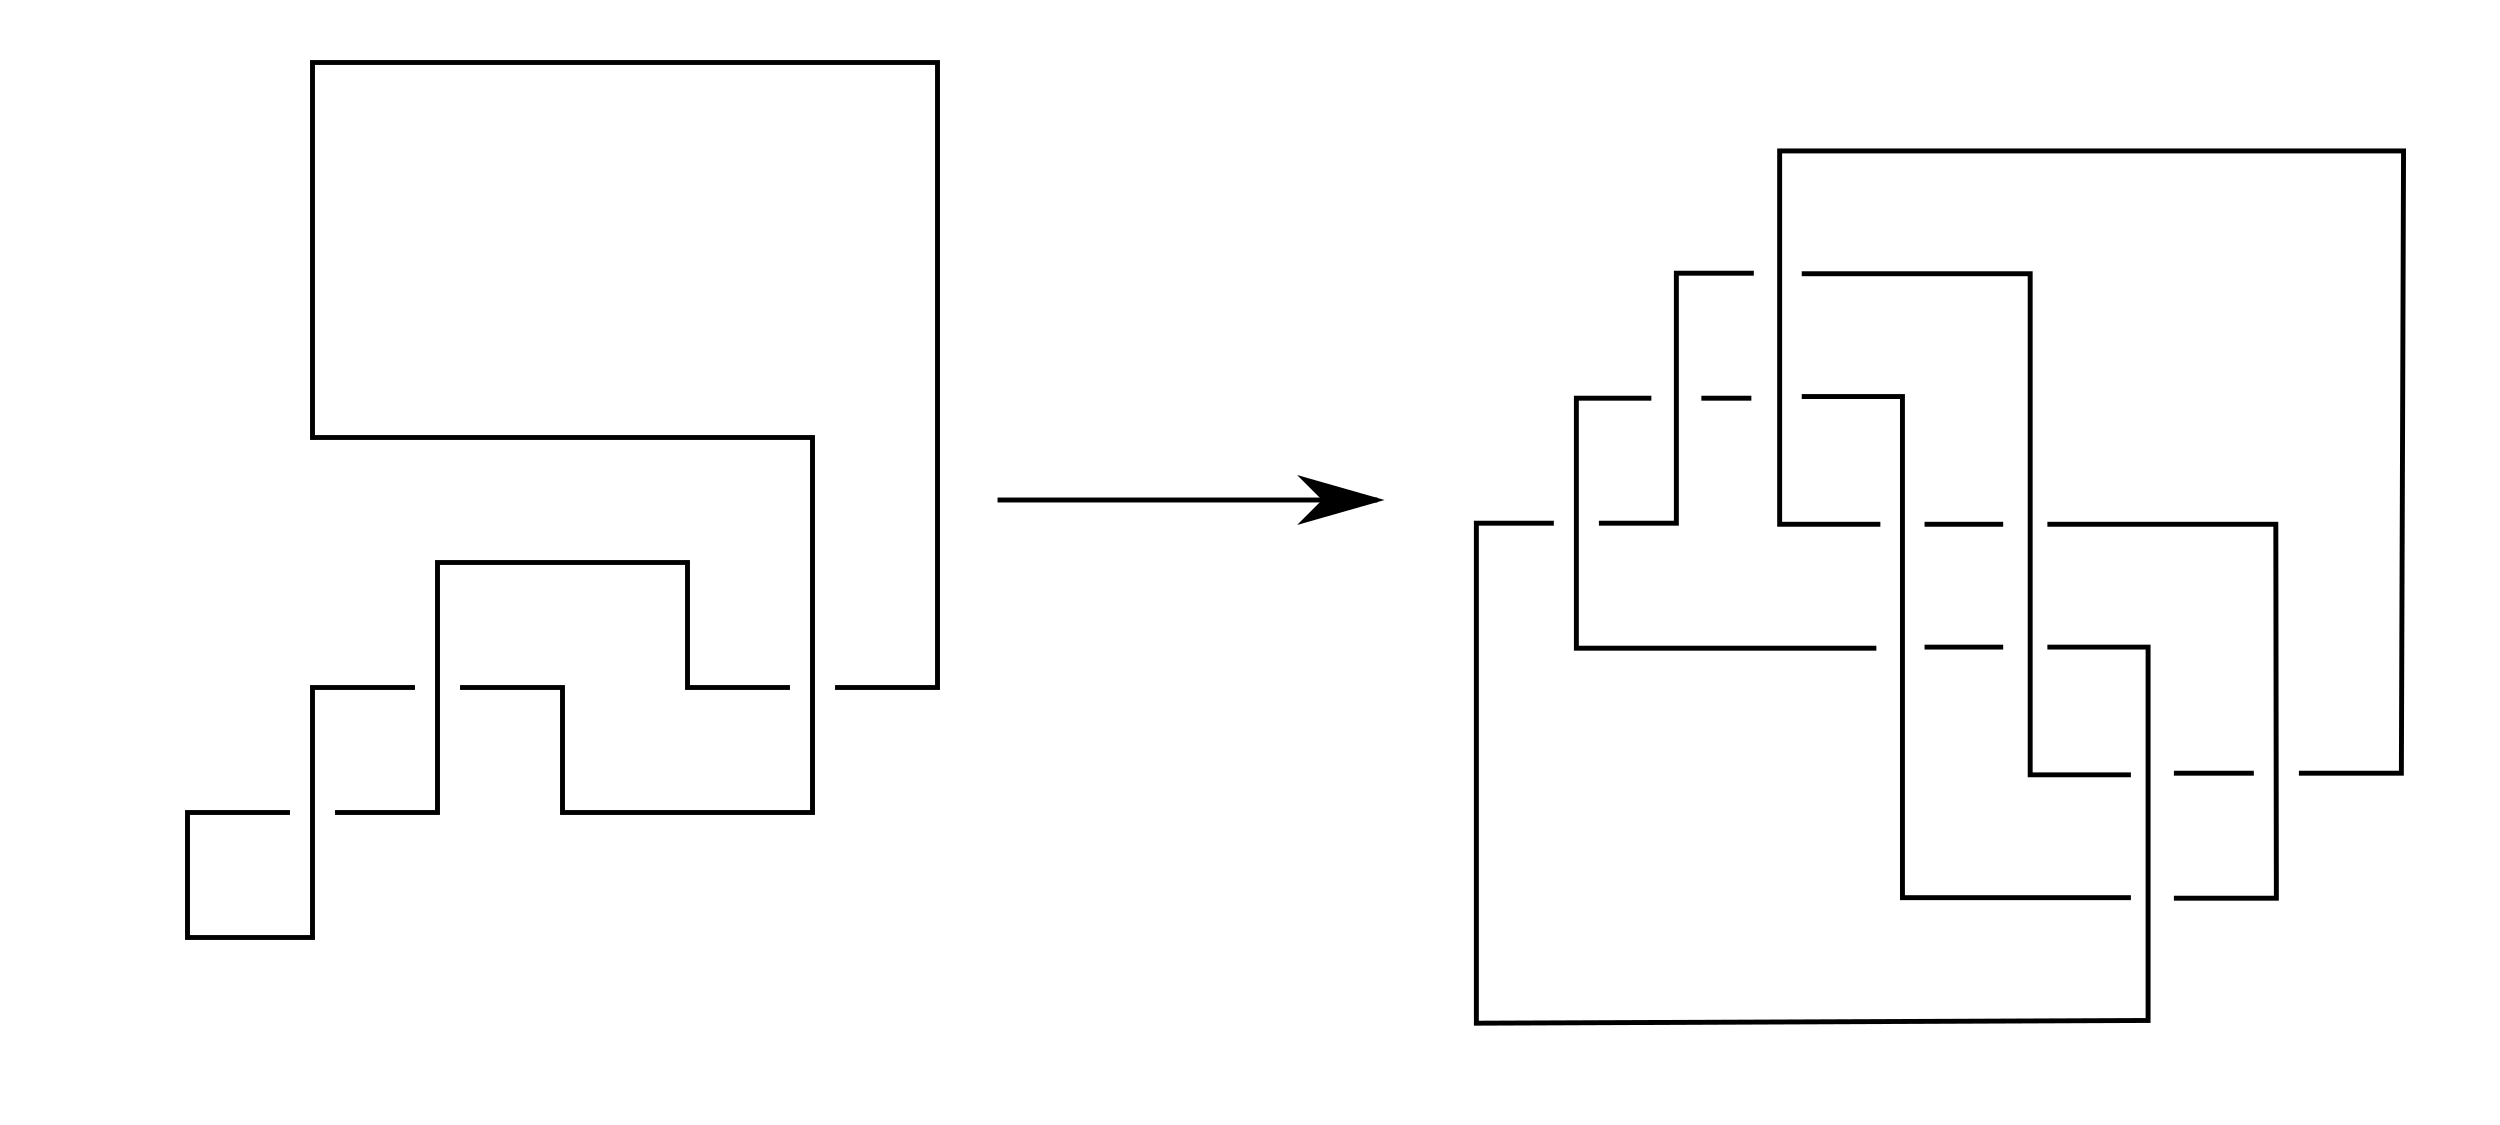
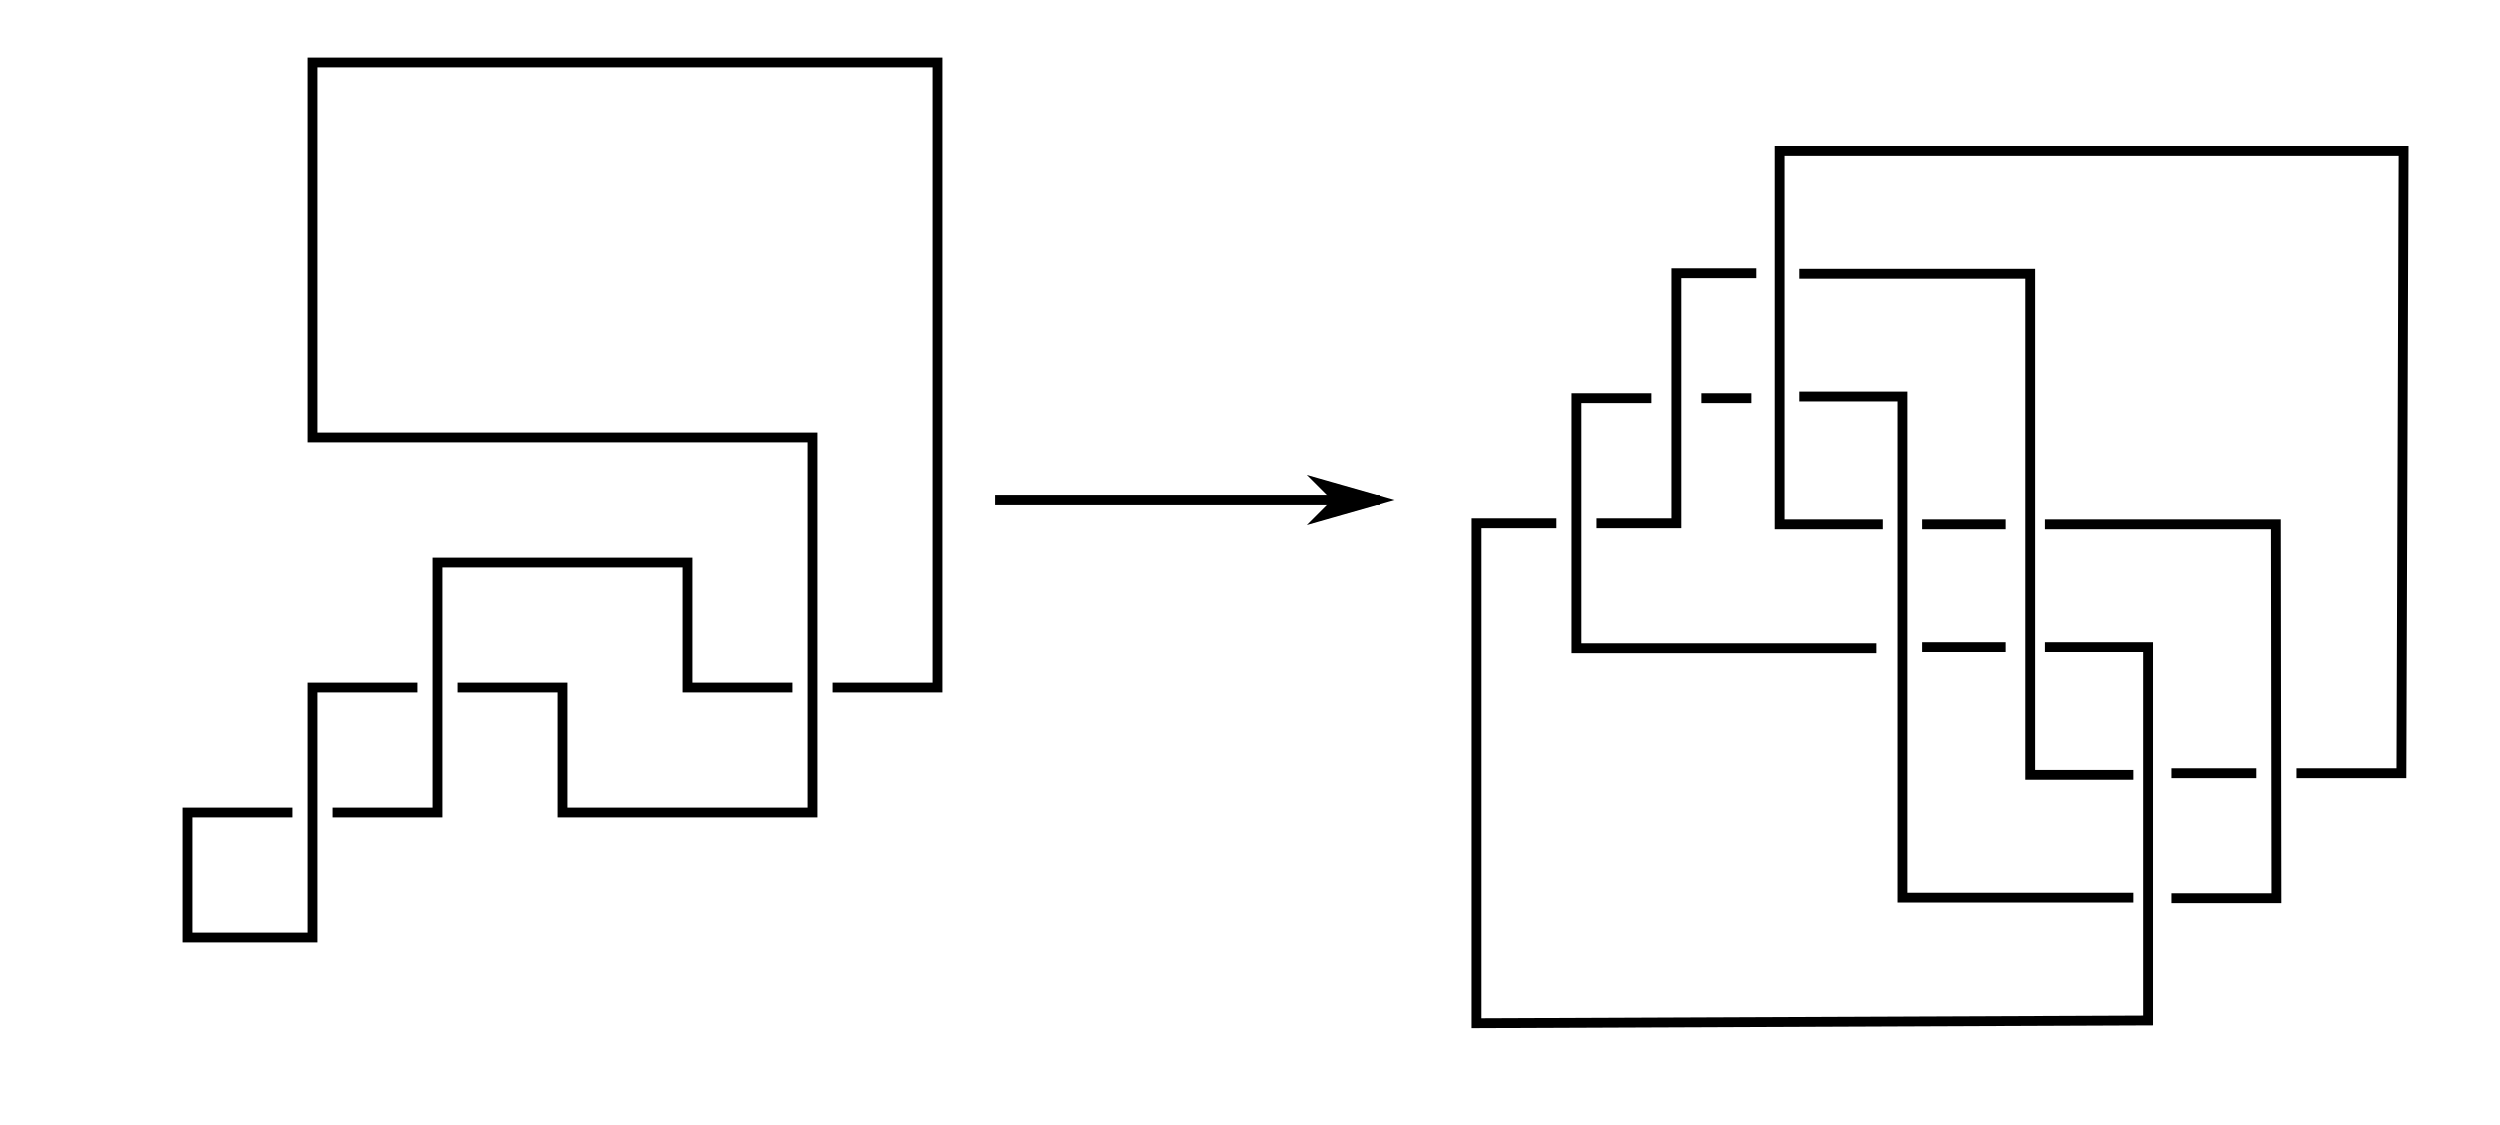
<svg xmlns="http://www.w3.org/2000/svg" width="20in" height="9in" version="1.1" viewBox="0 0 508.889 229" id="svg1029">
  <defs id="defs1033">
+     <marker style="overflow:visible;" id="Arrow1Mend" refX="0.0" refY="0.0" orient="auto">
+       <path transform="scale(0.4) rotate(180) translate(10,0)" style="fill-rule:evenodd;stroke:#000000;stroke-width:1pt;stroke-opacity:1;fill:#000000;fill-opacity:1" d="M 0.0,0.0 L 5.0,-5.0 L -12.5,0.0 L 5.0,5.0 L 0.0,0.0 z " id="path889" />
+     </marker>
    <marker style="overflow:visible;" id="Arrow1Lend" refX="0.0" refY="0.0" orient="auto">
      <path transform="scale(0.8) rotate(180) translate(12.5,0)" style="fill-rule:evenodd;stroke:#000000;stroke-width:1pt;stroke-opacity:1;fill:#000000;fill-opacity:1" d="M 0.0,0.0 L 5.0,-5.0 L -12.5,0.0 L 5.0,5.0 L 0.0,0.0 z " id="path853" />
    </marker>
  </defs>
-   <g id="g46" transform="rotate(90,394.8899,119.4991)">
-     <g fill="none" stroke="#000000" stroke-linecap="square" stroke-miterlimit="5" id="g1027" style="stroke-width:1.002;stroke-linecap:square;stroke-miterlimit:4.25;stroke-dasharray:none" transform="translate(280.1111,0.1333337)">
-       <path d="M 152.667,45.8 V 25.444 L 26,25 v 127 h 76 v -20" id="path1011" style="stroke-width:1.002;stroke-linecap:square;stroke-miterlimit:4.25;stroke-dasharray:none" />
-       <path d="M 102,122 V 107" id="path1013" style="stroke-width:1.002;stroke-linecap:square;stroke-miterlimit:4.25;stroke-dasharray:none" />
-       <path d="M 102,97 V 51 l 76.111,-0.111 v 20.356" id="path1015" style="stroke-width:1.002;stroke-linecap:square;stroke-miterlimit:4.25;stroke-dasharray:none" />
-       <path d="m 153,81 v 20 H 51 v 46" id="path1017" style="stroke-width:1.002;stroke-linecap:square;stroke-miterlimit:4.25;stroke-dasharray:none" />
-       <path d="m 101.778,198.467 v 15.267 H 203.556 L 203,77 h -76 v 20" id="path1019" style="stroke-width:1.002;stroke-linecap:square;stroke-miterlimit:4.25;stroke-dasharray:none" />
-       <path d="M 76,147 V 127 H 178 V 81" id="path1021" style="stroke-width:1.002;stroke-linecap:square;stroke-miterlimit:4.25;stroke-dasharray:none" />
-       <path d="m 127,107 v 15" id="path1023" style="stroke-width:1.002;stroke-linecap:square;stroke-miterlimit:4.25;stroke-dasharray:none" />
-       <path d="M 101.778,188.289 V 173.022 H 50.889 v -15.267" id="path1025" style="stroke-width:1.002;stroke-linecap:square;stroke-miterlimit:4.25;stroke-dasharray:none" />
+   <g id="g46" transform="rotate(90,394.8899,119.4991)" style="stroke-width:2.003;stroke-miterlimit:4.333;stroke-dasharray:none">
+     <g fill="none" stroke="#000000" stroke-linecap="square" stroke-miterlimit="5" id="g1027" style="stroke-width:2.003;stroke-linecap:square;stroke-miterlimit:4.333;stroke-dasharray:none" transform="translate(280.1111,0.1333337)">
+       <path d="M 152.667,45.8 V 25.444 L 26,25 v 127 h 76 v -20" id="path1011" style="stroke-width:2.003;stroke-linecap:square;stroke-miterlimit:4.333;stroke-dasharray:none" />
+       <path d="M 102,122 V 107" id="path1013" style="stroke-width:2.003;stroke-linecap:square;stroke-miterlimit:4.333;stroke-dasharray:none" />
+       <path d="M 102,97 V 51 l 76.111,-0.111 v 20.356" id="path1015" style="stroke-width:2.003;stroke-linecap:square;stroke-miterlimit:4.333;stroke-dasharray:none" />
+       <path d="m 153,81 v 20 H 51 v 46" id="path1017" style="stroke-width:2.003;stroke-linecap:square;stroke-miterlimit:4.333;stroke-dasharray:none" />
+       <path d="m 101.778,198.467 v 15.267 H 203.556 L 203,77 h -76 v 20" id="path1019" style="stroke-width:2.003;stroke-linecap:square;stroke-miterlimit:4.333;stroke-dasharray:none" />
+       <path d="M 76,147 V 127 H 178 V 81" id="path1021" style="stroke-width:2.003;stroke-linecap:square;stroke-miterlimit:4.333;stroke-dasharray:none" />
+       <path d="m 127,107 v 15" id="path1023" style="stroke-width:2.003;stroke-linecap:square;stroke-miterlimit:4.333;stroke-dasharray:none" />
+       <path d="M 101.778,188.289 V 173.022 H 50.889 v -15.267" id="path1025" style="stroke-width:2.003;stroke-linecap:square;stroke-miterlimit:4.333;stroke-dasharray:none" />
    </g>
-     <path style="fill:none;stroke:#000000;stroke-width:1.002;stroke-linecap:square;stroke-linejoin:miter;stroke-miterlimit:4.25;stroke-dasharray:none;stroke-opacity:1" d="M 432.778,56.111 V 71.378" id="path1039" />
-     <path style="fill:none;stroke:#000000;stroke-width:1.002;stroke-linecap:butt;stroke-linejoin:miter;stroke-miterlimit:4.25;stroke-dasharray:none;stroke-opacity:1" d="M 356.444,168.067 V 157.889" id="path1664" />
-     <path style="fill:none;stroke:#000000;stroke-width:1.002;stroke-linecap:butt;stroke-linejoin:miter;stroke-miterlimit:4.25;stroke-dasharray:none;stroke-opacity:1" d="m 356.444,178.244 v 15.267 h 50.889 v -61.067" id="path1720" />
+     <path style="fill:none;stroke:#000000;stroke-width:2.003;stroke-linecap:square;stroke-linejoin:miter;stroke-miterlimit:4.333;stroke-dasharray:none;stroke-opacity:1" d="M 432.778,56.111 V 71.378" id="path1039" />
+     <path style="fill:none;stroke:#000000;stroke-width:2.003;stroke-linecap:butt;stroke-linejoin:miter;stroke-miterlimit:4.333;stroke-dasharray:none;stroke-opacity:1" d="M 356.444,168.067 V 157.889" id="path1664" />
+     <path style="fill:none;stroke:#000000;stroke-width:2.003;stroke-linecap:butt;stroke-linejoin:miter;stroke-miterlimit:4.333;stroke-dasharray:none;stroke-opacity:1" d="m 356.444,178.244 v 15.267 h 50.889 v -61.067" id="path1720" />
  </g>
-   <g id="g32" transform="rotate(90,114.5,101.7778)">
-     <path style="font-variation-settings:normal;opacity:1;vector-effect:none;fill:none;fill-opacity:1;stroke:#000000;stroke-width:1.002;stroke-linecap:square;stroke-linejoin:miter;stroke-miterlimit:4.333;stroke-dasharray:none;stroke-dashoffset:0;stroke-opacity:1;stop-color:#000000;stop-opacity:1" d="M 152.667,45.8 V 25.444 H 25.444 V 152.667 H 101.778 V 50.889 h 76.333 v 50.889 h -25.444 v 20.356" id="path19" />
-     <path style="font-variation-settings:normal;opacity:1;vector-effect:none;fill:none;fill-opacity:1;stroke:#000000;stroke-width:1.002;stroke-linecap:square;stroke-linejoin:miter;stroke-miterlimit:4.333;stroke-dasharray:none;stroke-dashoffset:0;stroke-opacity:1;stop-color:#000000;stop-opacity:1" d="m 152.667,55.978 v 20.356 h -25.444 v 50.889 h 50.889 v 20.356" id="path21" />
-     <path style="font-variation-settings:normal;opacity:1;vector-effect:none;fill:none;fill-opacity:1;stroke:#000000;stroke-width:1.002;stroke-linecap:square;stroke-linejoin:miter;stroke-miterlimit:4.333;stroke-dasharray:none;stroke-dashoffset:0;stroke-opacity:1;stop-color:#000000;stop-opacity:1" d="m 152.667,132.311 v 20.356 h 50.889 v 25.444 h -25.444 v -20.356" id="path23" />
+   <g id="g32" transform="rotate(90,114.5,101.7778)" style="stroke-width:2.003;stroke-miterlimit:4.333;stroke-dasharray:none">
+     <path style="font-variation-settings:normal;opacity:1;vector-effect:none;fill:none;fill-opacity:1;stroke:#000000;stroke-width:2.003;stroke-linecap:square;stroke-linejoin:miter;stroke-miterlimit:4.333;stroke-dasharray:none;stroke-dashoffset:0;stroke-opacity:1;stop-color:#000000;stop-opacity:1" d="M 152.667,45.8 V 25.444 H 25.444 V 152.667 H 101.778 V 50.889 h 76.333 v 50.889 h -25.444 v 20.356" id="path19" />
+     <path style="font-variation-settings:normal;opacity:1;vector-effect:none;fill:none;fill-opacity:1;stroke:#000000;stroke-width:2.003;stroke-linecap:square;stroke-linejoin:miter;stroke-miterlimit:4.333;stroke-dasharray:none;stroke-dashoffset:0;stroke-opacity:1;stop-color:#000000;stop-opacity:1" d="m 152.667,55.978 v 20.356 h -25.444 v 50.889 h 50.889 v 20.356" id="path21" />
+     <path style="font-variation-settings:normal;opacity:1;vector-effect:none;fill:none;fill-opacity:1;stroke:#000000;stroke-width:2.003;stroke-linecap:square;stroke-linejoin:miter;stroke-miterlimit:4.333;stroke-dasharray:none;stroke-dashoffset:0;stroke-opacity:1;stop-color:#000000;stop-opacity:1" d="m 152.667,132.311 v 20.356 h 50.889 v 25.444 h -25.444 v -20.356" id="path23" />
  </g>
-   <path style="font-variation-settings:normal;opacity:1;vector-effect:none;fill:none;fill-opacity:1;stroke:#000000;stroke-width:1.002;stroke-linecap:square;stroke-linejoin:miter;stroke-miterlimit:4.333;stroke-dasharray:none;stroke-dashoffset:0;stroke-opacity:1;stop-color:#000000;stop-opacity:1;marker-end:url(#Arrow1Lend)" d="m 203.556,101.778 h 76.333" id="path25" />
+   <path style="font-variation-settings:normal;opacity:1;vector-effect:none;fill:none;fill-opacity:1;stroke:#000000;stroke-width:2.003;stroke-linecap:square;stroke-linejoin:miter;stroke-miterlimit:4.333;stroke-dasharray:none;stroke-dashoffset:0;stroke-opacity:1;stop-color:#000000;stop-opacity:1;marker-end:url(#Arrow1Mend)" d="m 203.556,101.778 h 76.333" id="path25" />
</svg>
